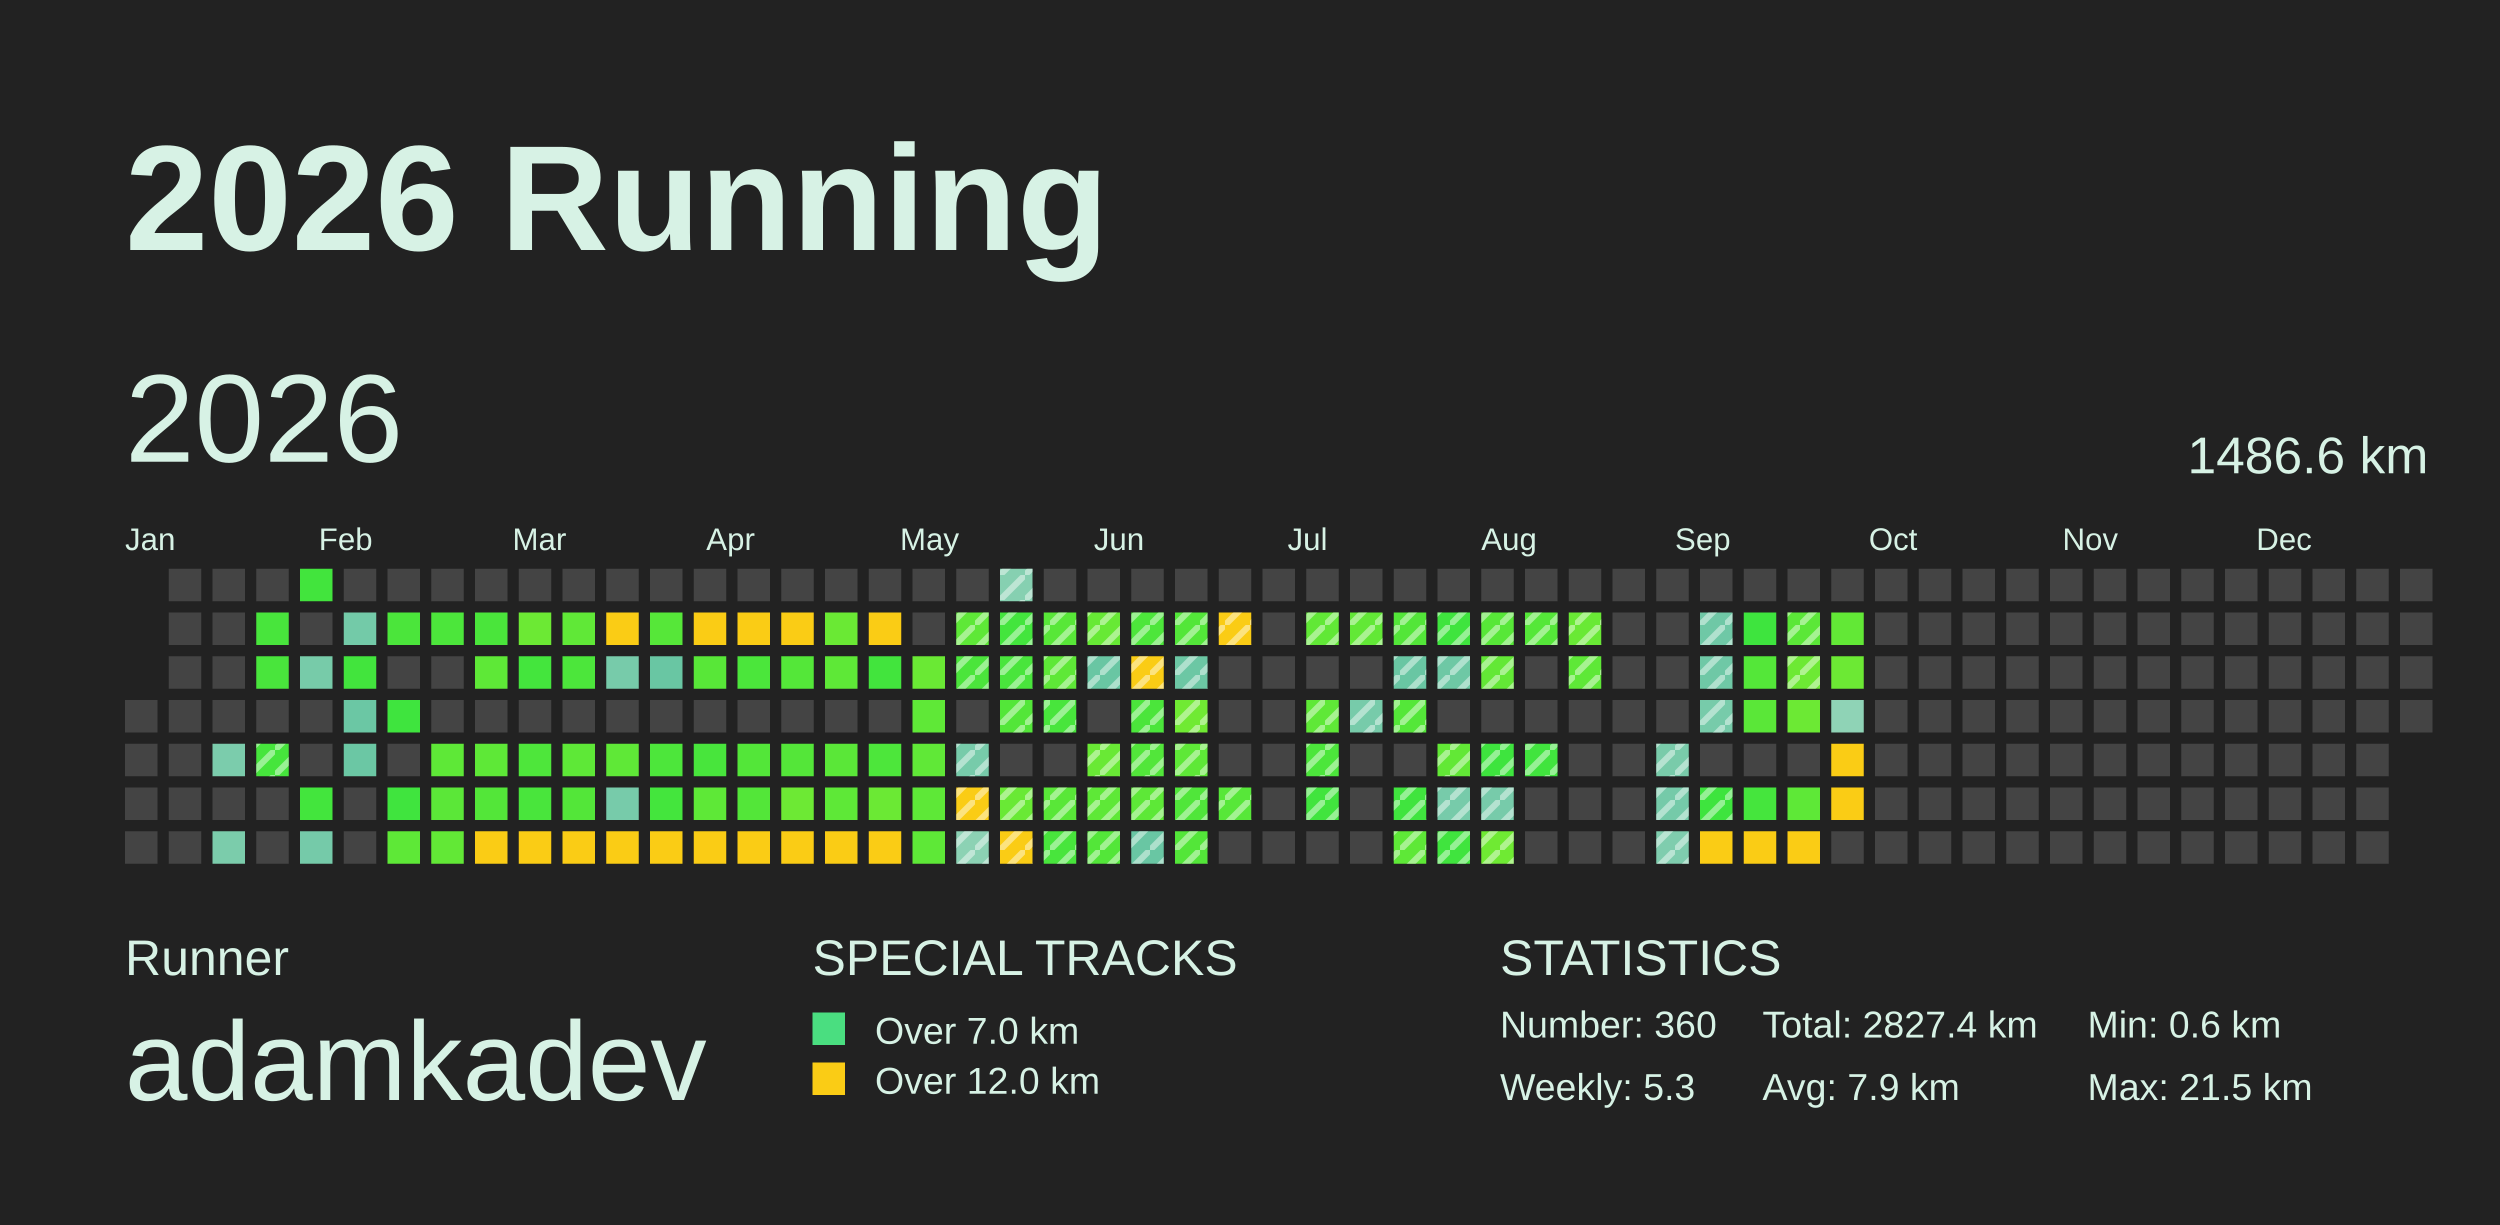
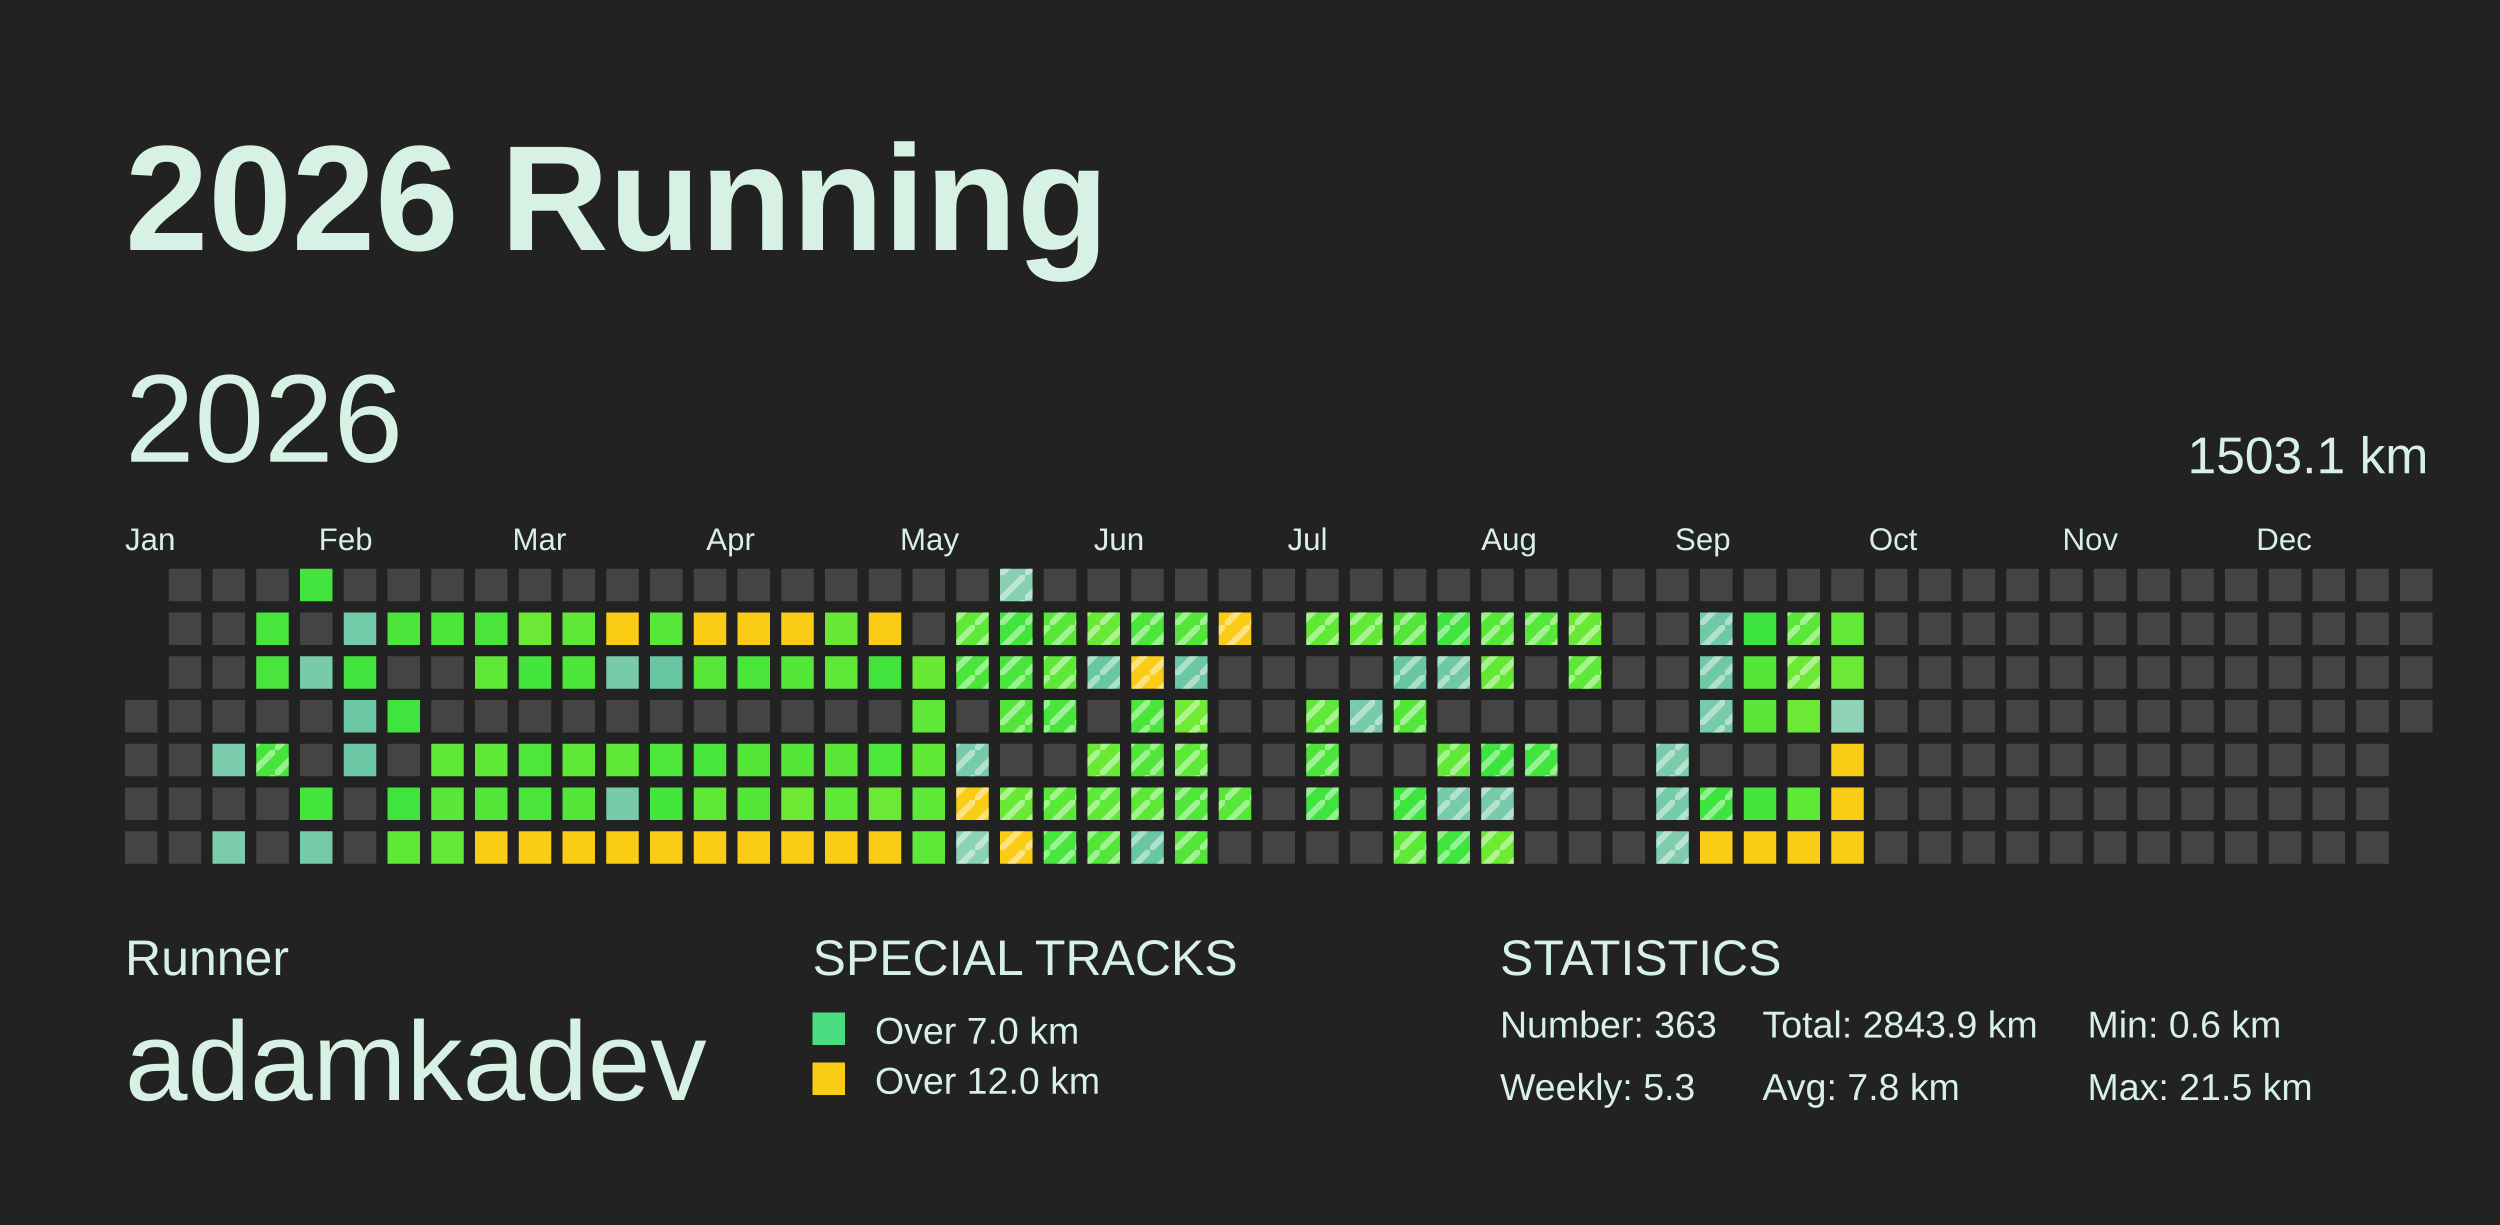
<svg xmlns="http://www.w3.org/2000/svg" baseProfile="full" height="98mm" version="1.1" viewBox="0,0,200,98" width="200mm">
  <defs>
    <pattern height="2" id="indoor-stripe" patternUnits="userSpaceOnUse" width="2">
      <line stroke="white" stroke-opacity="0.45" stroke-width="0.5" x1="0" x2="2" y1="2" y2="0" />
    </pattern>
  </defs>
  <rect fill="#222222" height="98" width="200" x="0" y="0" />
  <text fill="#D7F2E5" style="font-size:12px; font-family:Arial; font-weight:bold;" x="10" y="20">2026 Running</text>
  <text fill="#D7F2E5" style="font-size:4px; font-family:Arial" x="10" y="78">Runner</text>
  <text fill="#D7F2E5" style="font-size:9px; font-family:Arial" x="10" y="88">adamkadev</text>
  <text fill="#D7F2E5" style="font-size:4px; font-family:Arial" x="65" y="78">SPECIAL TRACKS</text>
  <rect fill="#4ADE80" height="2.6" width="2.6" x="65" y="81" />
  <text fill="#D7F2E5" style="font-size:3px; font-family:Arial" x="70" y="83.5">Over 7.0 km</text>
  <rect fill="#FACC15" height="2.6" width="2.6" x="65" y="85" />
  <text fill="#D7F2E5" style="font-size:3px; font-family:Arial" x="70" y="87.5">Over 12.0 km</text>
  <text fill="#D7F2E5" style="font-size:4px; font-family:Arial" x="120" y="78">STATISTICS</text>
-   <text fill="#D7F2E5" style="font-size:3px; font-family:Arial" x="120" y="83">Number: 360</text>
+   <text fill="#D7F2E5" style="font-size:3px; font-family:Arial" x="120" y="83">Number: 363</text>
  <text fill="#D7F2E5" style="font-size:3px; font-family:Arial" x="120" y="88">Weekly: 5.3</text>
-   <text fill="#D7F2E5" style="font-size:3px; font-family:Arial" x="141" y="83">Total: 2827.4 km</text>
-   <text fill="#D7F2E5" style="font-size:3px; font-family:Arial" x="141" y="88">Avg: 7.9 km</text>
+   <text fill="#D7F2E5" style="font-size:3px; font-family:Arial" x="141" y="83">Total: 2843.9 km</text>
+   <text fill="#D7F2E5" style="font-size:3px; font-family:Arial" x="141" y="88">Avg: 7.8 km</text>
  <text fill="#D7F2E5" style="font-size:3px; font-family:Arial" x="167" y="83">Min: 0.6 km</text>
  <text fill="#D7F2E5" style="font-size:3px; font-family:Arial" x="167" y="88">Max: 21.5 km</text>
  <text dominant-baseline="hanging" fill="#D7F2E5" style="font-size:10.0px; font-family:Arial;" x="10" y="30">2026</text>
-   <text dominant-baseline="hanging" fill="#D7F2E5" style="font-size:4.125px; font-family:Arial;" x="175" y="35">1486.6 km</text>
+   <text dominant-baseline="hanging" fill="#D7F2E5" style="font-size:4.125px; font-family:Arial;" x="175" y="35">1503.1 km</text>
  <text fill="#D7F2E5" style="font-size:2.5px; font-family:Arial" x="10.0" y="44">Jan</text>
  <text fill="#D7F2E5" style="font-size:2.5px; font-family:Arial" x="25.5" y="44">Feb</text>
  <text fill="#D7F2E5" style="font-size:2.5px; font-family:Arial" x="41.0" y="44">Mar</text>
  <text fill="#D7F2E5" style="font-size:2.5px; font-family:Arial" x="56.5" y="44">Apr</text>
  <text fill="#D7F2E5" style="font-size:2.5px; font-family:Arial" x="72.0" y="44">May</text>
  <text fill="#D7F2E5" style="font-size:2.5px; font-family:Arial" x="87.5" y="44">Jun</text>
  <text fill="#D7F2E5" style="font-size:2.5px; font-family:Arial" x="103.0" y="44">Jul</text>
  <text fill="#D7F2E5" style="font-size:2.5px; font-family:Arial" x="118.5" y="44">Aug</text>
  <text fill="#D7F2E5" style="font-size:2.5px; font-family:Arial" x="134.0" y="44">Sep</text>
  <text fill="#D7F2E5" style="font-size:2.5px; font-family:Arial" x="149.5" y="44">Oct</text>
  <text fill="#D7F2E5" style="font-size:2.5px; font-family:Arial" x="165.0" y="44">Nov</text>
  <text fill="#D7F2E5" style="font-size:2.5px; font-family:Arial" x="180.5" y="44">Dec</text>
  <rect fill="#444444" height="2.6" width="2.6" x="10.0" y="56.0" />
  <rect fill="#444444" height="2.6" width="2.6" x="10.0" y="59.5" />
  <rect fill="#444444" height="2.6" width="2.6" x="10.0" y="63.0" />
  <rect fill="#444444" height="2.6" width="2.6" x="10.0" y="66.5" />
  <rect fill="#444444" height="2.6" width="2.6" x="13.5" y="45.5" />
  <rect fill="#444444" height="2.6" width="2.6" x="13.5" y="49.0" />
  <rect fill="#444444" height="2.6" width="2.6" x="13.5" y="52.5" />
  <rect fill="#444444" height="2.6" width="2.6" x="13.5" y="56.0" />
  <rect fill="#444444" height="2.6" width="2.6" x="13.5" y="59.5" />
  <rect fill="#444444" height="2.6" width="2.6" x="13.5" y="63.0" />
  <rect fill="#444444" height="2.6" width="2.6" x="13.5" y="66.5" />
  <rect fill="#444444" height="2.6" width="2.6" x="17.0" y="45.5" />
  <rect fill="#444444" height="2.6" width="2.6" x="17.0" y="49.0" />
  <rect fill="#444444" height="2.6" width="2.6" x="17.0" y="52.5" />
  <rect fill="#444444" height="2.6" width="2.6" x="17.0" y="56.0" />
  <rect fill="#7bccac" height="2.6" width="2.6" x="17.0" y="59.5" />
  <rect fill="#444444" height="2.6" width="2.6" x="17.0" y="63.0" />
  <rect fill="#7bccab" height="2.6" width="2.6" x="17.0" y="66.5" />
  <rect fill="#444444" height="2.6" width="2.6" x="20.5" y="45.5" />
  <rect fill="#48e53c" height="2.6" width="2.6" x="20.5" y="49.0" />
  <rect fill="#49e53c" height="2.6" width="2.6" x="20.5" y="52.5" />
  <rect fill="#444444" height="2.6" width="2.6" x="20.5" y="56.0" />
  <rect fill="#46e53c" height="2.6" width="2.6" x="20.5" y="59.5" />
  <rect fill="url(#indoor-stripe)" height="2.6" style="pointer-events: none;" width="2.6" x="20.5" y="59.5" />
  <rect fill="#444444" height="2.6" width="2.6" x="20.5" y="63.0" />
  <rect fill="#444444" height="2.6" width="2.6" x="20.5" y="66.5" />
  <rect fill="#42e43d" height="2.6" width="2.6" x="24.0" y="45.5" />
  <rect fill="#444444" height="2.6" width="2.6" x="24.0" y="49.0" />
  <rect fill="#77cba9" height="2.6" width="2.6" x="24.0" y="52.5" />
  <rect fill="#444444" height="2.6" width="2.6" x="24.0" y="56.0" />
  <rect fill="#444444" height="2.6" width="2.6" x="24.0" y="59.5" />
  <rect fill="#43e53d" height="2.6" width="2.6" x="24.0" y="63.0" />
  <rect fill="#75caa9" height="2.6" width="2.6" x="24.0" y="66.5" />
  <rect fill="#444444" height="2.6" width="2.6" x="27.5" y="45.5" />
  <rect fill="#73caa8" height="2.6" width="2.6" x="27.5" y="49.0" />
  <rect fill="#42e43d" height="2.6" width="2.6" x="27.5" y="52.5" />
  <rect fill="#6bc7a4" height="2.6" width="2.6" x="27.5" y="56.0" />
  <rect fill="#6bc7a4" height="2.6" width="2.6" x="27.5" y="59.5" />
  <rect fill="#444444" height="2.6" width="2.6" x="27.5" y="63.0" />
  <rect fill="#444444" height="2.6" width="2.6" x="27.5" y="66.5" />
  <rect fill="#444444" height="2.6" width="2.6" x="31.0" y="45.5" />
  <rect fill="#4be53b" height="2.6" width="2.6" x="31.0" y="49.0" />
  <rect fill="#444444" height="2.6" width="2.6" x="31.0" y="52.5" />
  <rect fill="#3fe43e" height="2.6" width="2.6" x="31.0" y="56.0" />
  <rect fill="#444444" height="2.6" width="2.6" x="31.0" y="59.5" />
  <rect fill="#40e43e" height="2.6" width="2.6" x="31.0" y="63.0" />
  <rect fill="#5ee837" height="2.6" width="2.6" x="31.0" y="66.5" />
  <rect fill="#444444" height="2.6" width="2.6" x="34.5" y="45.5" />
  <rect fill="#4ce63b" height="2.6" width="2.6" x="34.5" y="49.0" />
  <rect fill="#444444" height="2.6" width="2.6" x="34.5" y="52.5" />
  <rect fill="#444444" height="2.6" width="2.6" x="34.5" y="56.0" />
  <rect fill="#5ee837" height="2.6" width="2.6" x="34.5" y="59.5" />
  <rect fill="#5be738" height="2.6" width="2.6" x="34.5" y="63.0" />
  <rect fill="#62e836" height="2.6" width="2.6" x="34.5" y="66.5" />
  <rect fill="#444444" height="2.6" width="2.6" x="38.0" y="45.5" />
  <rect fill="#4ae53b" height="2.6" width="2.6" x="38.0" y="49.0" />
  <rect fill="#5ee837" height="2.6" width="2.6" x="38.0" y="52.5" />
  <rect fill="#444444" height="2.6" width="2.6" x="38.0" y="56.0" />
  <rect fill="#5ee837" height="2.6" width="2.6" x="38.0" y="59.5" />
  <rect fill="#53e639" height="2.6" width="2.6" x="38.0" y="63.0" />
  <rect fill="#FACC15" height="2.6" width="2.6" x="38.0" y="66.5" />
  <rect fill="#444444" height="2.6" width="2.6" x="41.5" y="45.5" />
  <rect fill="#6ce934" height="2.6" width="2.6" x="41.5" y="49.0" />
  <rect fill="#44e53d" height="2.6" width="2.6" x="41.5" y="52.5" />
  <rect fill="#444444" height="2.6" width="2.6" x="41.5" y="56.0" />
  <rect fill="#4ee63b" height="2.6" width="2.6" x="41.5" y="59.5" />
  <rect fill="#49e53c" height="2.6" width="2.6" x="41.5" y="63.0" />
  <rect fill="#FACC15" height="2.6" width="2.6" x="41.5" y="66.5" />
  <rect fill="#444444" height="2.6" width="2.6" x="45.0" y="45.5" />
  <rect fill="#60e837" height="2.6" width="2.6" x="45.0" y="49.0" />
  <rect fill="#4ce63b" height="2.6" width="2.6" x="45.0" y="52.5" />
  <rect fill="#444444" height="2.6" width="2.6" x="45.0" y="56.0" />
  <rect fill="#5ee837" height="2.6" width="2.6" x="45.0" y="59.5" />
  <rect fill="#53e639" height="2.6" width="2.6" x="45.0" y="63.0" />
  <rect fill="#FACC15" height="2.6" width="2.6" x="45.0" y="66.5" />
  <rect fill="#444444" height="2.6" width="2.6" x="48.5" y="45.5" />
  <rect fill="#FACC15" height="2.6" width="2.6" x="48.5" y="49.0" />
  <rect fill="#77cbaa" height="2.6" width="2.6" x="48.5" y="52.5" />
  <rect fill="#444444" height="2.6" width="2.6" x="48.5" y="56.0" />
  <rect fill="#5fe837" height="2.6" width="2.6" x="48.5" y="59.5" />
  <rect fill="#77cbaa" height="2.6" width="2.6" x="48.5" y="63.0" />
  <rect fill="#FACC15" height="2.6" width="2.6" x="48.5" y="66.5" />
  <rect fill="#444444" height="2.6" width="2.6" x="52.0" y="45.5" />
  <rect fill="#56e739" height="2.6" width="2.6" x="52.0" y="49.0" />
  <rect fill="#69c6a3" height="2.6" width="2.6" x="52.0" y="52.5" />
  <rect fill="#444444" height="2.6" width="2.6" x="52.0" y="56.0" />
  <rect fill="#4de63b" height="2.6" width="2.6" x="52.0" y="59.5" />
  <rect fill="#44e53d" height="2.6" width="2.6" x="52.0" y="63.0" />
  <rect fill="#FACC15" height="2.6" width="2.6" x="52.0" y="66.5" />
  <rect fill="#444444" height="2.6" width="2.6" x="55.5" y="45.5" />
  <rect fill="#FACC15" height="2.6" width="2.6" x="55.5" y="49.0" />
  <rect fill="#58e738" height="2.6" width="2.6" x="55.5" y="52.5" />
  <rect fill="#444444" height="2.6" width="2.6" x="55.5" y="56.0" />
  <rect fill="#48e53c" height="2.6" width="2.6" x="55.5" y="59.5" />
  <rect fill="#5ee837" height="2.6" width="2.6" x="55.5" y="63.0" />
  <rect fill="#FACC15" height="2.6" width="2.6" x="55.5" y="66.5" />
  <rect fill="#444444" height="2.6" width="2.6" x="59.0" y="45.5" />
  <rect fill="#FACC15" height="2.6" width="2.6" x="59.0" y="49.0" />
  <rect fill="#4be63b" height="2.6" width="2.6" x="59.0" y="52.5" />
  <rect fill="#444444" height="2.6" width="2.6" x="59.0" y="56.0" />
  <rect fill="#53e639" height="2.6" width="2.6" x="59.0" y="59.5" />
  <rect fill="#53e639" height="2.6" width="2.6" x="59.0" y="63.0" />
  <rect fill="#FACC15" height="2.6" width="2.6" x="59.0" y="66.5" />
  <rect fill="#444444" height="2.6" width="2.6" x="62.5" y="45.5" />
  <rect fill="#FACC15" height="2.6" width="2.6" x="62.5" y="49.0" />
  <rect fill="#54e739" height="2.6" width="2.6" x="62.5" y="52.5" />
  <rect fill="#444444" height="2.6" width="2.6" x="62.5" y="56.0" />
  <rect fill="#54e639" height="2.6" width="2.6" x="62.5" y="59.5" />
  <rect fill="#6de934" height="2.6" width="2.6" x="62.5" y="63.0" />
  <rect fill="#FACC15" height="2.6" width="2.6" x="62.5" y="66.5" />
  <rect fill="#444444" height="2.6" width="2.6" x="66.0" y="45.5" />
  <rect fill="#6ae934" height="2.6" width="2.6" x="66.0" y="49.0" />
  <rect fill="#5ee837" height="2.6" width="2.6" x="66.0" y="52.5" />
  <rect fill="#444444" height="2.6" width="2.6" x="66.0" y="56.0" />
  <rect fill="#5ae738" height="2.6" width="2.6" x="66.0" y="59.5" />
  <rect fill="#5ee837" height="2.6" width="2.6" x="66.0" y="63.0" />
  <rect fill="#FACC15" height="2.6" width="2.6" x="66.0" y="66.5" />
  <rect fill="#444444" height="2.6" width="2.6" x="69.5" y="45.5" />
  <rect fill="#FACC15" height="2.6" width="2.6" x="69.5" y="49.0" />
  <rect fill="#42e43d" height="2.6" width="2.6" x="69.5" y="52.5" />
  <rect fill="#444444" height="2.6" width="2.6" x="69.5" y="56.0" />
  <rect fill="#4de63b" height="2.6" width="2.6" x="69.5" y="59.5" />
  <rect fill="#6be934" height="2.6" width="2.6" x="69.5" y="63.0" />
  <rect fill="#FACC15" height="2.6" width="2.6" x="69.5" y="66.5" />
  <rect fill="#444444" height="2.6" width="2.6" x="73.0" y="45.5" />
  <rect fill="#444444" height="2.6" width="2.6" x="73.0" y="49.0" />
  <rect fill="#6ae934" height="2.6" width="2.6" x="73.0" y="52.5" />
  <rect fill="#5fe837" height="2.6" width="2.6" x="73.0" y="56.0" />
  <rect fill="#60e837" height="2.6" width="2.6" x="73.0" y="59.5" />
  <rect fill="#5ee837" height="2.6" width="2.6" x="73.0" y="63.0" />
  <rect fill="#5ee837" height="2.6" width="2.6" x="73.0" y="66.5" />
  <rect fill="#444444" height="2.6" width="2.6" x="76.5" y="45.5" />
  <rect fill="#5ee837" height="2.6" width="2.6" x="76.5" y="49.0" />
  <rect fill="url(#indoor-stripe)" height="2.6" style="pointer-events: none;" width="2.6" x="76.5" y="49.0" />
  <rect fill="#4be53b" height="2.6" width="2.6" x="76.5" y="52.5" />
  <rect fill="url(#indoor-stripe)" height="2.6" style="pointer-events: none;" width="2.6" x="76.5" y="52.5" />
  <rect fill="#444444" height="2.6" width="2.6" x="76.5" y="56.0" />
  <rect fill="#77cbaa" height="2.6" width="2.6" x="76.5" y="59.5" />
  <rect fill="url(#indoor-stripe)" height="2.6" style="pointer-events: none;" width="2.6" x="76.5" y="59.5" />
  <rect fill="#FACC15" height="2.6" width="2.6" x="76.5" y="63.0" />
  <rect fill="url(#indoor-stripe)" height="2.6" style="pointer-events: none;" width="2.6" x="76.5" y="63.0" />
  <rect fill="#8cd2b4" height="2.6" width="2.6" x="76.5" y="66.5" />
  <rect fill="url(#indoor-stripe)" height="2.6" style="pointer-events: none;" width="2.6" x="76.5" y="66.5" />
  <rect fill="#86d0b1" height="2.6" width="2.6" x="80.0" y="45.5" />
  <rect fill="url(#indoor-stripe)" height="2.6" style="pointer-events: none;" width="2.6" x="80.0" y="45.5" />
  <rect fill="#43e53d" height="2.6" width="2.6" x="80.0" y="49.0" />
  <rect fill="url(#indoor-stripe)" height="2.6" style="pointer-events: none;" width="2.6" x="80.0" y="49.0" />
  <rect fill="#49e53c" height="2.6" width="2.6" x="80.0" y="52.5" />
  <rect fill="url(#indoor-stripe)" height="2.6" style="pointer-events: none;" width="2.6" x="80.0" y="52.5" />
  <rect fill="#53e639" height="2.6" width="2.6" x="80.0" y="56.0" />
  <rect fill="url(#indoor-stripe)" height="2.6" style="pointer-events: none;" width="2.6" x="80.0" y="56.0" />
  <rect fill="#444444" height="2.6" width="2.6" x="80.0" y="59.5" />
  <rect fill="#69e935" height="2.6" width="2.6" x="80.0" y="63.0" />
  <rect fill="url(#indoor-stripe)" height="2.6" style="pointer-events: none;" width="2.6" x="80.0" y="63.0" />
  <rect fill="#FACC15" height="2.6" width="2.6" x="80.0" y="66.5" />
  <rect fill="url(#indoor-stripe)" height="2.6" style="pointer-events: none;" width="2.6" x="80.0" y="66.5" />
  <rect fill="#444444" height="2.6" width="2.6" x="83.5" y="45.5" />
  <rect fill="#58e738" height="2.6" width="2.6" x="83.5" y="49.0" />
  <rect fill="url(#indoor-stripe)" height="2.6" style="pointer-events: none;" width="2.6" x="83.5" y="49.0" />
  <rect fill="#5ee837" height="2.6" width="2.6" x="83.5" y="52.5" />
  <rect fill="url(#indoor-stripe)" height="2.6" style="pointer-events: none;" width="2.6" x="83.5" y="52.5" />
  <rect fill="#48e53c" height="2.6" width="2.6" x="83.5" y="56.0" />
  <rect fill="url(#indoor-stripe)" height="2.6" style="pointer-events: none;" width="2.6" x="83.5" y="56.0" />
  <rect fill="#444444" height="2.6" width="2.6" x="83.5" y="59.5" />
  <rect fill="#59e738" height="2.6" width="2.6" x="83.5" y="63.0" />
  <rect fill="url(#indoor-stripe)" height="2.6" style="pointer-events: none;" width="2.6" x="83.5" y="63.0" />
  <rect fill="#48e53c" height="2.6" width="2.6" x="83.5" y="66.5" />
  <rect fill="url(#indoor-stripe)" height="2.6" style="pointer-events: none;" width="2.6" x="83.5" y="66.5" />
  <rect fill="#444444" height="2.6" width="2.6" x="87.0" y="45.5" />
  <rect fill="#67e935" height="2.6" width="2.6" x="87.0" y="49.0" />
  <rect fill="url(#indoor-stripe)" height="2.6" style="pointer-events: none;" width="2.6" x="87.0" y="49.0" />
  <rect fill="#69c6a3" height="2.6" width="2.6" x="87.0" y="52.5" />
  <rect fill="url(#indoor-stripe)" height="2.6" style="pointer-events: none;" width="2.6" x="87.0" y="52.5" />
  <rect fill="#444444" height="2.6" width="2.6" x="87.0" y="56.0" />
  <rect fill="#69e935" height="2.6" width="2.6" x="87.0" y="59.5" />
  <rect fill="url(#indoor-stripe)" height="2.6" style="pointer-events: none;" width="2.6" x="87.0" y="59.5" />
  <rect fill="#5ee837" height="2.6" width="2.6" x="87.0" y="63.0" />
  <rect fill="url(#indoor-stripe)" height="2.6" style="pointer-events: none;" width="2.6" x="87.0" y="63.0" />
  <rect fill="#53e639" height="2.6" width="2.6" x="87.0" y="66.5" />
  <rect fill="url(#indoor-stripe)" height="2.6" style="pointer-events: none;" width="2.6" x="87.0" y="66.5" />
  <rect fill="#444444" height="2.6" width="2.6" x="90.5" y="45.5" />
  <rect fill="#4de63b" height="2.6" width="2.6" x="90.5" y="49.0" />
  <rect fill="url(#indoor-stripe)" height="2.6" style="pointer-events: none;" width="2.6" x="90.5" y="49.0" />
  <rect fill="#FACC15" height="2.6" width="2.6" x="90.5" y="52.5" />
  <rect fill="url(#indoor-stripe)" height="2.6" style="pointer-events: none;" width="2.6" x="90.5" y="52.5" />
  <rect fill="#4be53b" height="2.6" width="2.6" x="90.5" y="56.0" />
  <rect fill="url(#indoor-stripe)" height="2.6" style="pointer-events: none;" width="2.6" x="90.5" y="56.0" />
  <rect fill="#52e63a" height="2.6" width="2.6" x="90.5" y="59.5" />
  <rect fill="url(#indoor-stripe)" height="2.6" style="pointer-events: none;" width="2.6" x="90.5" y="59.5" />
  <rect fill="#5de837" height="2.6" width="2.6" x="90.5" y="63.0" />
  <rect fill="url(#indoor-stripe)" height="2.6" style="pointer-events: none;" width="2.6" x="90.5" y="63.0" />
  <rect fill="#69c6a3" height="2.6" width="2.6" x="90.5" y="66.5" />
  <rect fill="url(#indoor-stripe)" height="2.6" style="pointer-events: none;" width="2.6" x="90.5" y="66.5" />
  <rect fill="#444444" height="2.6" width="2.6" x="94.0" y="45.5" />
  <rect fill="#53e639" height="2.6" width="2.6" x="94.0" y="49.0" />
  <rect fill="url(#indoor-stripe)" height="2.6" style="pointer-events: none;" width="2.6" x="94.0" y="49.0" />
  <rect fill="#6cc7a4" height="2.6" width="2.6" x="94.0" y="52.5" />
  <rect fill="url(#indoor-stripe)" height="2.6" style="pointer-events: none;" width="2.6" x="94.0" y="52.5" />
  <rect fill="#70ea33" height="2.6" width="2.6" x="94.0" y="56.0" />
  <rect fill="url(#indoor-stripe)" height="2.6" style="pointer-events: none;" width="2.6" x="94.0" y="56.0" />
  <rect fill="#5ee837" height="2.6" width="2.6" x="94.0" y="59.5" />
  <rect fill="url(#indoor-stripe)" height="2.6" style="pointer-events: none;" width="2.6" x="94.0" y="59.5" />
  <rect fill="#50e63a" height="2.6" width="2.6" x="94.0" y="63.0" />
  <rect fill="url(#indoor-stripe)" height="2.6" style="pointer-events: none;" width="2.6" x="94.0" y="63.0" />
  <rect fill="#53e639" height="2.6" width="2.6" x="94.0" y="66.5" />
  <rect fill="url(#indoor-stripe)" height="2.6" style="pointer-events: none;" width="2.6" x="94.0" y="66.5" />
  <rect fill="#444444" height="2.6" width="2.6" x="97.5" y="45.5" />
  <rect fill="#FACC15" height="2.6" width="2.6" x="97.5" y="49.0" />
  <rect fill="url(#indoor-stripe)" height="2.6" style="pointer-events: none;" width="2.6" x="97.5" y="49.0" />
  <rect fill="#444444" height="2.6" width="2.6" x="97.5" y="52.5" />
  <rect fill="#444444" height="2.6" width="2.6" x="97.5" y="56.0" />
  <rect fill="#444444" height="2.6" width="2.6" x="97.5" y="59.5" />
  <rect fill="#57e739" height="2.6" width="2.6" x="97.5" y="63.0" />
  <rect fill="url(#indoor-stripe)" height="2.6" style="pointer-events: none;" width="2.6" x="97.5" y="63.0" />
  <rect fill="#444444" height="2.6" width="2.6" x="97.5" y="66.5" />
  <rect fill="#444444" height="2.6" width="2.6" x="101.0" y="45.5" />
  <rect fill="#444444" height="2.6" width="2.6" x="101.0" y="49.0" />
  <rect fill="#444444" height="2.6" width="2.6" x="101.0" y="52.5" />
  <rect fill="#444444" height="2.6" width="2.6" x="101.0" y="56.0" />
  <rect fill="#444444" height="2.6" width="2.6" x="101.0" y="59.5" />
  <rect fill="#444444" height="2.6" width="2.6" x="101.0" y="63.0" />
  <rect fill="#444444" height="2.6" width="2.6" x="101.0" y="66.5" />
  <rect fill="#444444" height="2.6" width="2.6" x="104.5" y="45.5" />
  <rect fill="#61e836" height="2.6" width="2.6" x="104.5" y="49.0" />
  <rect fill="url(#indoor-stripe)" height="2.6" style="pointer-events: none;" width="2.6" x="104.5" y="49.0" />
  <rect fill="#444444" height="2.6" width="2.6" x="104.5" y="52.5" />
  <rect fill="#5fe837" height="2.6" width="2.6" x="104.5" y="56.0" />
  <rect fill="url(#indoor-stripe)" height="2.6" style="pointer-events: none;" width="2.6" x="104.5" y="56.0" />
  <rect fill="#4ce63b" height="2.6" width="2.6" x="104.5" y="59.5" />
  <rect fill="url(#indoor-stripe)" height="2.6" style="pointer-events: none;" width="2.6" x="104.5" y="59.5" />
  <rect fill="#41e43e" height="2.6" width="2.6" x="104.5" y="63.0" />
  <rect fill="url(#indoor-stripe)" height="2.6" style="pointer-events: none;" width="2.6" x="104.5" y="63.0" />
  <rect fill="#444444" height="2.6" width="2.6" x="104.5" y="66.5" />
  <rect fill="#444444" height="2.6" width="2.6" x="108.0" y="45.5" />
  <rect fill="#62e836" height="2.6" width="2.6" x="108.0" y="49.0" />
  <rect fill="url(#indoor-stripe)" height="2.6" style="pointer-events: none;" width="2.6" x="108.0" y="49.0" />
  <rect fill="#444444" height="2.6" width="2.6" x="108.0" y="52.5" />
  <rect fill="#77cbaa" height="2.6" width="2.6" x="108.0" y="56.0" />
  <rect fill="url(#indoor-stripe)" height="2.6" style="pointer-events: none;" width="2.6" x="108.0" y="56.0" />
  <rect fill="#444444" height="2.6" width="2.6" x="108.0" y="59.5" />
  <rect fill="#444444" height="2.6" width="2.6" x="108.0" y="63.0" />
  <rect fill="#444444" height="2.6" width="2.6" x="108.0" y="66.5" />
  <rect fill="#444444" height="2.6" width="2.6" x="111.5" y="45.5" />
  <rect fill="#53e639" height="2.6" width="2.6" x="111.5" y="49.0" />
  <rect fill="url(#indoor-stripe)" height="2.6" style="pointer-events: none;" width="2.6" x="111.5" y="49.0" />
  <rect fill="#69c6a3" height="2.6" width="2.6" x="111.5" y="52.5" />
  <rect fill="url(#indoor-stripe)" height="2.6" style="pointer-events: none;" width="2.6" x="111.5" y="52.5" />
  <rect fill="#54e739" height="2.6" width="2.6" x="111.5" y="56.0" />
  <rect fill="url(#indoor-stripe)" height="2.6" style="pointer-events: none;" width="2.6" x="111.5" y="56.0" />
  <rect fill="#444444" height="2.6" width="2.6" x="111.5" y="59.5" />
  <rect fill="#40e43e" height="2.6" width="2.6" x="111.5" y="63.0" />
  <rect fill="url(#indoor-stripe)" height="2.6" style="pointer-events: none;" width="2.6" x="111.5" y="63.0" />
  <rect fill="#5ee837" height="2.6" width="2.6" x="111.5" y="66.5" />
  <rect fill="url(#indoor-stripe)" height="2.6" style="pointer-events: none;" width="2.6" x="111.5" y="66.5" />
  <rect fill="#444444" height="2.6" width="2.6" x="115.0" y="45.5" />
  <rect fill="#3fe43e" height="2.6" width="2.6" x="115.0" y="49.0" />
  <rect fill="url(#indoor-stripe)" height="2.6" style="pointer-events: none;" width="2.6" x="115.0" y="49.0" />
  <rect fill="#6ec8a5" height="2.6" width="2.6" x="115.0" y="52.5" />
  <rect fill="url(#indoor-stripe)" height="2.6" style="pointer-events: none;" width="2.6" x="115.0" y="52.5" />
  <rect fill="#444444" height="2.6" width="2.6" x="115.0" y="56.0" />
  <rect fill="#62e836" height="2.6" width="2.6" x="115.0" y="59.5" />
  <rect fill="url(#indoor-stripe)" height="2.6" style="pointer-events: none;" width="2.6" x="115.0" y="59.5" />
  <rect fill="#77cbaa" height="2.6" width="2.6" x="115.0" y="63.0" />
  <rect fill="url(#indoor-stripe)" height="2.6" style="pointer-events: none;" width="2.6" x="115.0" y="63.0" />
  <rect fill="#40e43e" height="2.6" width="2.6" x="115.0" y="66.5" />
  <rect fill="url(#indoor-stripe)" height="2.6" style="pointer-events: none;" width="2.6" x="115.0" y="66.5" />
  <rect fill="#444444" height="2.6" width="2.6" x="118.5" y="45.5" />
  <rect fill="#57e738" height="2.6" width="2.6" x="118.5" y="49.0" />
  <rect fill="url(#indoor-stripe)" height="2.6" style="pointer-events: none;" width="2.6" x="118.5" y="49.0" />
  <rect fill="#63e836" height="2.6" width="2.6" x="118.5" y="52.5" />
  <rect fill="url(#indoor-stripe)" height="2.6" style="pointer-events: none;" width="2.6" x="118.5" y="52.5" />
  <rect fill="#444444" height="2.6" width="2.6" x="118.5" y="56.0" />
  <rect fill="#3ee43e" height="2.6" width="2.6" x="118.5" y="59.5" />
  <rect fill="url(#indoor-stripe)" height="2.6" style="pointer-events: none;" width="2.6" x="118.5" y="59.5" />
  <rect fill="#77cbaa" height="2.6" width="2.6" x="118.5" y="63.0" />
  <rect fill="url(#indoor-stripe)" height="2.6" style="pointer-events: none;" width="2.6" x="118.5" y="63.0" />
  <rect fill="#6fea33" height="2.6" width="2.6" x="118.5" y="66.5" />
  <rect fill="url(#indoor-stripe)" height="2.6" style="pointer-events: none;" width="2.6" x="118.5" y="66.5" />
  <rect fill="#444444" height="2.6" width="2.6" x="122.0" y="45.5" />
  <rect fill="#55e739" height="2.6" width="2.6" x="122.0" y="49.0" />
  <rect fill="url(#indoor-stripe)" height="2.6" style="pointer-events: none;" width="2.6" x="122.0" y="49.0" />
  <rect fill="#444444" height="2.6" width="2.6" x="122.0" y="52.5" />
  <rect fill="#444444" height="2.6" width="2.6" x="122.0" y="56.0" />
  <rect fill="#41e43e" height="2.6" width="2.6" x="122.0" y="59.5" />
  <rect fill="url(#indoor-stripe)" height="2.6" style="pointer-events: none;" width="2.6" x="122.0" y="59.5" />
  <rect fill="#444444" height="2.6" width="2.6" x="122.0" y="63.0" />
  <rect fill="#444444" height="2.6" width="2.6" x="122.0" y="66.5" />
  <rect fill="#444444" height="2.6" width="2.6" x="125.5" y="45.5" />
  <rect fill="#69e935" height="2.6" width="2.6" x="125.5" y="49.0" />
  <rect fill="url(#indoor-stripe)" height="2.6" style="pointer-events: none;" width="2.6" x="125.5" y="49.0" />
  <rect fill="#5ee837" height="2.6" width="2.6" x="125.5" y="52.5" />
  <rect fill="url(#indoor-stripe)" height="2.6" style="pointer-events: none;" width="2.6" x="125.5" y="52.5" />
  <rect fill="#444444" height="2.6" width="2.6" x="125.5" y="56.0" />
  <rect fill="#444444" height="2.6" width="2.6" x="125.5" y="59.5" />
  <rect fill="#444444" height="2.6" width="2.6" x="125.5" y="63.0" />
  <rect fill="#444444" height="2.6" width="2.6" x="125.5" y="66.5" />
  <rect fill="#444444" height="2.6" width="2.6" x="129.0" y="45.5" />
  <rect fill="#444444" height="2.6" width="2.6" x="129.0" y="49.0" />
  <rect fill="#444444" height="2.6" width="2.6" x="129.0" y="52.5" />
  <rect fill="#444444" height="2.6" width="2.6" x="129.0" y="56.0" />
  <rect fill="#444444" height="2.6" width="2.6" x="129.0" y="59.5" />
  <rect fill="#444444" height="2.6" width="2.6" x="129.0" y="63.0" />
  <rect fill="#444444" height="2.6" width="2.6" x="129.0" y="66.5" />
  <rect fill="#444444" height="2.6" width="2.6" x="132.5" y="45.5" />
  <rect fill="#444444" height="2.6" width="2.6" x="132.5" y="49.0" />
  <rect fill="#444444" height="2.6" width="2.6" x="132.5" y="52.5" />
  <rect fill="#444444" height="2.6" width="2.6" x="132.5" y="56.0" />
  <rect fill="#79cbaa" height="2.6" width="2.6" x="132.5" y="59.5" />
  <rect fill="url(#indoor-stripe)" height="2.6" style="pointer-events: none;" width="2.6" x="132.5" y="59.5" />
  <rect fill="#75caa9" height="2.6" width="2.6" x="132.5" y="63.0" />
  <rect fill="url(#indoor-stripe)" height="2.6" style="pointer-events: none;" width="2.6" x="132.5" y="63.0" />
  <rect fill="#7fcdae" height="2.6" width="2.6" x="132.5" y="66.5" />
  <rect fill="url(#indoor-stripe)" height="2.6" style="pointer-events: none;" width="2.6" x="132.5" y="66.5" />
  <rect fill="#444444" height="2.6" width="2.6" x="136.0" y="45.5" />
  <rect fill="#6fc8a6" height="2.6" width="2.6" x="136.0" y="49.0" />
  <rect fill="url(#indoor-stripe)" height="2.6" style="pointer-events: none;" width="2.6" x="136.0" y="49.0" />
  <rect fill="#6fc8a6" height="2.6" width="2.6" x="136.0" y="52.5" />
  <rect fill="url(#indoor-stripe)" height="2.6" style="pointer-events: none;" width="2.6" x="136.0" y="52.5" />
  <rect fill="#77cbaa" height="2.6" width="2.6" x="136.0" y="56.0" />
  <rect fill="url(#indoor-stripe)" height="2.6" style="pointer-events: none;" width="2.6" x="136.0" y="56.0" />
  <rect fill="#444444" height="2.6" width="2.6" x="136.0" y="59.5" />
  <rect fill="#3ee43e" height="2.6" width="2.6" x="136.0" y="63.0" />
  <rect fill="url(#indoor-stripe)" height="2.6" style="pointer-events: none;" width="2.6" x="136.0" y="63.0" />
  <rect fill="#FACC15" height="2.6" width="2.6" x="136.0" y="66.5" />
  <rect fill="#444444" height="2.6" width="2.6" x="139.5" y="45.5" />
  <rect fill="#3ee43e" height="2.6" width="2.6" x="139.5" y="49.0" />
  <rect fill="#54e739" height="2.6" width="2.6" x="139.5" y="52.5" />
  <rect fill="#5ae738" height="2.6" width="2.6" x="139.5" y="56.0" />
  <rect fill="#444444" height="2.6" width="2.6" x="139.5" y="59.5" />
  <rect fill="#45e53d" height="2.6" width="2.6" x="139.5" y="63.0" />
  <rect fill="#FACC15" height="2.6" width="2.6" x="139.5" y="66.5" />
  <rect fill="#444444" height="2.6" width="2.6" x="143.0" y="45.5" />
  <rect fill="#5be738" height="2.6" width="2.6" x="143.0" y="49.0" />
  <rect fill="url(#indoor-stripe)" height="2.6" style="pointer-events: none;" width="2.6" x="143.0" y="49.0" />
  <rect fill="#6de934" height="2.6" width="2.6" x="143.0" y="52.5" />
  <rect fill="url(#indoor-stripe)" height="2.6" style="pointer-events: none;" width="2.6" x="143.0" y="52.5" />
  <rect fill="#6ce934" height="2.6" width="2.6" x="143.0" y="56.0" />
  <rect fill="#444444" height="2.6" width="2.6" x="143.0" y="59.5" />
  <rect fill="#5ee837" height="2.6" width="2.6" x="143.0" y="63.0" />
  <rect fill="#FACC15" height="2.6" width="2.6" x="143.0" y="66.5" />
  <rect fill="#444444" height="2.6" width="2.6" x="146.5" y="45.5" />
  <rect fill="#62e836" height="2.6" width="2.6" x="146.5" y="49.0" />
  <rect fill="#6ce934" height="2.6" width="2.6" x="146.5" y="52.5" />
  <rect fill="#8fd3b6" height="2.6" width="2.6" x="146.5" y="56.0" />
  <rect fill="#FACC15" height="2.6" width="2.6" x="146.5" y="59.5" />
  <rect fill="#FACC15" height="2.6" width="2.6" x="146.5" y="63.0" />
-   <rect fill="#444444" height="2.6" width="2.6" x="146.5" y="66.5" />
+   <rect fill="#FACC15" height="2.6" width="2.6" x="146.5" y="66.5" />
  <rect fill="#444444" height="2.6" width="2.6" x="150.0" y="45.5" />
  <rect fill="#444444" height="2.6" width="2.6" x="150.0" y="49.0" />
  <rect fill="#444444" height="2.6" width="2.6" x="150.0" y="52.5" />
  <rect fill="#444444" height="2.6" width="2.6" x="150.0" y="56.0" />
  <rect fill="#444444" height="2.6" width="2.6" x="150.0" y="59.5" />
  <rect fill="#444444" height="2.6" width="2.6" x="150.0" y="63.0" />
  <rect fill="#444444" height="2.6" width="2.6" x="150.0" y="66.5" />
  <rect fill="#444444" height="2.6" width="2.6" x="153.5" y="45.5" />
  <rect fill="#444444" height="2.6" width="2.6" x="153.5" y="49.0" />
  <rect fill="#444444" height="2.6" width="2.6" x="153.5" y="52.5" />
  <rect fill="#444444" height="2.6" width="2.6" x="153.5" y="56.0" />
  <rect fill="#444444" height="2.6" width="2.6" x="153.5" y="59.5" />
  <rect fill="#444444" height="2.6" width="2.6" x="153.5" y="63.0" />
  <rect fill="#444444" height="2.6" width="2.6" x="153.5" y="66.5" />
  <rect fill="#444444" height="2.6" width="2.6" x="157.0" y="45.5" />
  <rect fill="#444444" height="2.6" width="2.6" x="157.0" y="49.0" />
  <rect fill="#444444" height="2.6" width="2.6" x="157.0" y="52.5" />
  <rect fill="#444444" height="2.6" width="2.6" x="157.0" y="56.0" />
  <rect fill="#444444" height="2.6" width="2.6" x="157.0" y="59.5" />
  <rect fill="#444444" height="2.6" width="2.6" x="157.0" y="63.0" />
  <rect fill="#444444" height="2.6" width="2.6" x="157.0" y="66.5" />
  <rect fill="#444444" height="2.6" width="2.6" x="160.5" y="45.5" />
  <rect fill="#444444" height="2.6" width="2.6" x="160.5" y="49.0" />
  <rect fill="#444444" height="2.6" width="2.6" x="160.5" y="52.5" />
  <rect fill="#444444" height="2.6" width="2.6" x="160.5" y="56.0" />
  <rect fill="#444444" height="2.6" width="2.6" x="160.5" y="59.5" />
  <rect fill="#444444" height="2.6" width="2.6" x="160.5" y="63.0" />
  <rect fill="#444444" height="2.6" width="2.6" x="160.5" y="66.5" />
  <rect fill="#444444" height="2.6" width="2.6" x="164.0" y="45.5" />
  <rect fill="#444444" height="2.6" width="2.6" x="164.0" y="49.0" />
  <rect fill="#444444" height="2.6" width="2.6" x="164.0" y="52.5" />
  <rect fill="#444444" height="2.6" width="2.6" x="164.0" y="56.0" />
  <rect fill="#444444" height="2.6" width="2.6" x="164.0" y="59.5" />
  <rect fill="#444444" height="2.6" width="2.6" x="164.0" y="63.0" />
  <rect fill="#444444" height="2.6" width="2.6" x="164.0" y="66.5" />
  <rect fill="#444444" height="2.6" width="2.6" x="167.5" y="45.5" />
  <rect fill="#444444" height="2.6" width="2.6" x="167.5" y="49.0" />
  <rect fill="#444444" height="2.6" width="2.6" x="167.5" y="52.5" />
  <rect fill="#444444" height="2.6" width="2.6" x="167.5" y="56.0" />
  <rect fill="#444444" height="2.6" width="2.6" x="167.5" y="59.5" />
  <rect fill="#444444" height="2.6" width="2.6" x="167.5" y="63.0" />
  <rect fill="#444444" height="2.6" width="2.6" x="167.5" y="66.5" />
  <rect fill="#444444" height="2.6" width="2.6" x="171.0" y="45.5" />
  <rect fill="#444444" height="2.6" width="2.6" x="171.0" y="49.0" />
  <rect fill="#444444" height="2.6" width="2.6" x="171.0" y="52.5" />
  <rect fill="#444444" height="2.6" width="2.6" x="171.0" y="56.0" />
  <rect fill="#444444" height="2.6" width="2.6" x="171.0" y="59.5" />
  <rect fill="#444444" height="2.6" width="2.6" x="171.0" y="63.0" />
  <rect fill="#444444" height="2.6" width="2.6" x="171.0" y="66.5" />
  <rect fill="#444444" height="2.6" width="2.6" x="174.5" y="45.5" />
  <rect fill="#444444" height="2.6" width="2.6" x="174.5" y="49.0" />
  <rect fill="#444444" height="2.6" width="2.6" x="174.5" y="52.5" />
  <rect fill="#444444" height="2.6" width="2.6" x="174.5" y="56.0" />
  <rect fill="#444444" height="2.6" width="2.6" x="174.5" y="59.5" />
  <rect fill="#444444" height="2.6" width="2.6" x="174.5" y="63.0" />
  <rect fill="#444444" height="2.6" width="2.6" x="174.5" y="66.5" />
  <rect fill="#444444" height="2.6" width="2.6" x="178.0" y="45.5" />
  <rect fill="#444444" height="2.6" width="2.6" x="178.0" y="49.0" />
  <rect fill="#444444" height="2.6" width="2.6" x="178.0" y="52.5" />
  <rect fill="#444444" height="2.6" width="2.6" x="178.0" y="56.0" />
  <rect fill="#444444" height="2.6" width="2.6" x="178.0" y="59.5" />
  <rect fill="#444444" height="2.6" width="2.6" x="178.0" y="63.0" />
  <rect fill="#444444" height="2.6" width="2.6" x="178.0" y="66.5" />
  <rect fill="#444444" height="2.6" width="2.6" x="181.5" y="45.5" />
  <rect fill="#444444" height="2.6" width="2.6" x="181.5" y="49.0" />
  <rect fill="#444444" height="2.6" width="2.6" x="181.5" y="52.5" />
  <rect fill="#444444" height="2.6" width="2.6" x="181.5" y="56.0" />
  <rect fill="#444444" height="2.6" width="2.6" x="181.5" y="59.5" />
  <rect fill="#444444" height="2.6" width="2.6" x="181.5" y="63.0" />
  <rect fill="#444444" height="2.6" width="2.6" x="181.5" y="66.5" />
  <rect fill="#444444" height="2.6" width="2.6" x="185.0" y="45.5" />
  <rect fill="#444444" height="2.6" width="2.6" x="185.0" y="49.0" />
  <rect fill="#444444" height="2.6" width="2.6" x="185.0" y="52.5" />
  <rect fill="#444444" height="2.6" width="2.6" x="185.0" y="56.0" />
  <rect fill="#444444" height="2.6" width="2.6" x="185.0" y="59.5" />
  <rect fill="#444444" height="2.6" width="2.6" x="185.0" y="63.0" />
  <rect fill="#444444" height="2.6" width="2.6" x="185.0" y="66.5" />
  <rect fill="#444444" height="2.6" width="2.6" x="188.5" y="45.5" />
  <rect fill="#444444" height="2.6" width="2.6" x="188.5" y="49.0" />
  <rect fill="#444444" height="2.6" width="2.6" x="188.5" y="52.5" />
  <rect fill="#444444" height="2.6" width="2.6" x="188.5" y="56.0" />
  <rect fill="#444444" height="2.6" width="2.6" x="188.5" y="59.5" />
  <rect fill="#444444" height="2.6" width="2.6" x="188.5" y="63.0" />
  <rect fill="#444444" height="2.6" width="2.6" x="188.5" y="66.5" />
  <rect fill="#444444" height="2.6" width="2.6" x="192.0" y="45.5" />
  <rect fill="#444444" height="2.6" width="2.6" x="192.0" y="49.0" />
  <rect fill="#444444" height="2.6" width="2.6" x="192.0" y="52.5" />
  <rect fill="#444444" height="2.6" width="2.6" x="192.0" y="56.0" />
</svg>
